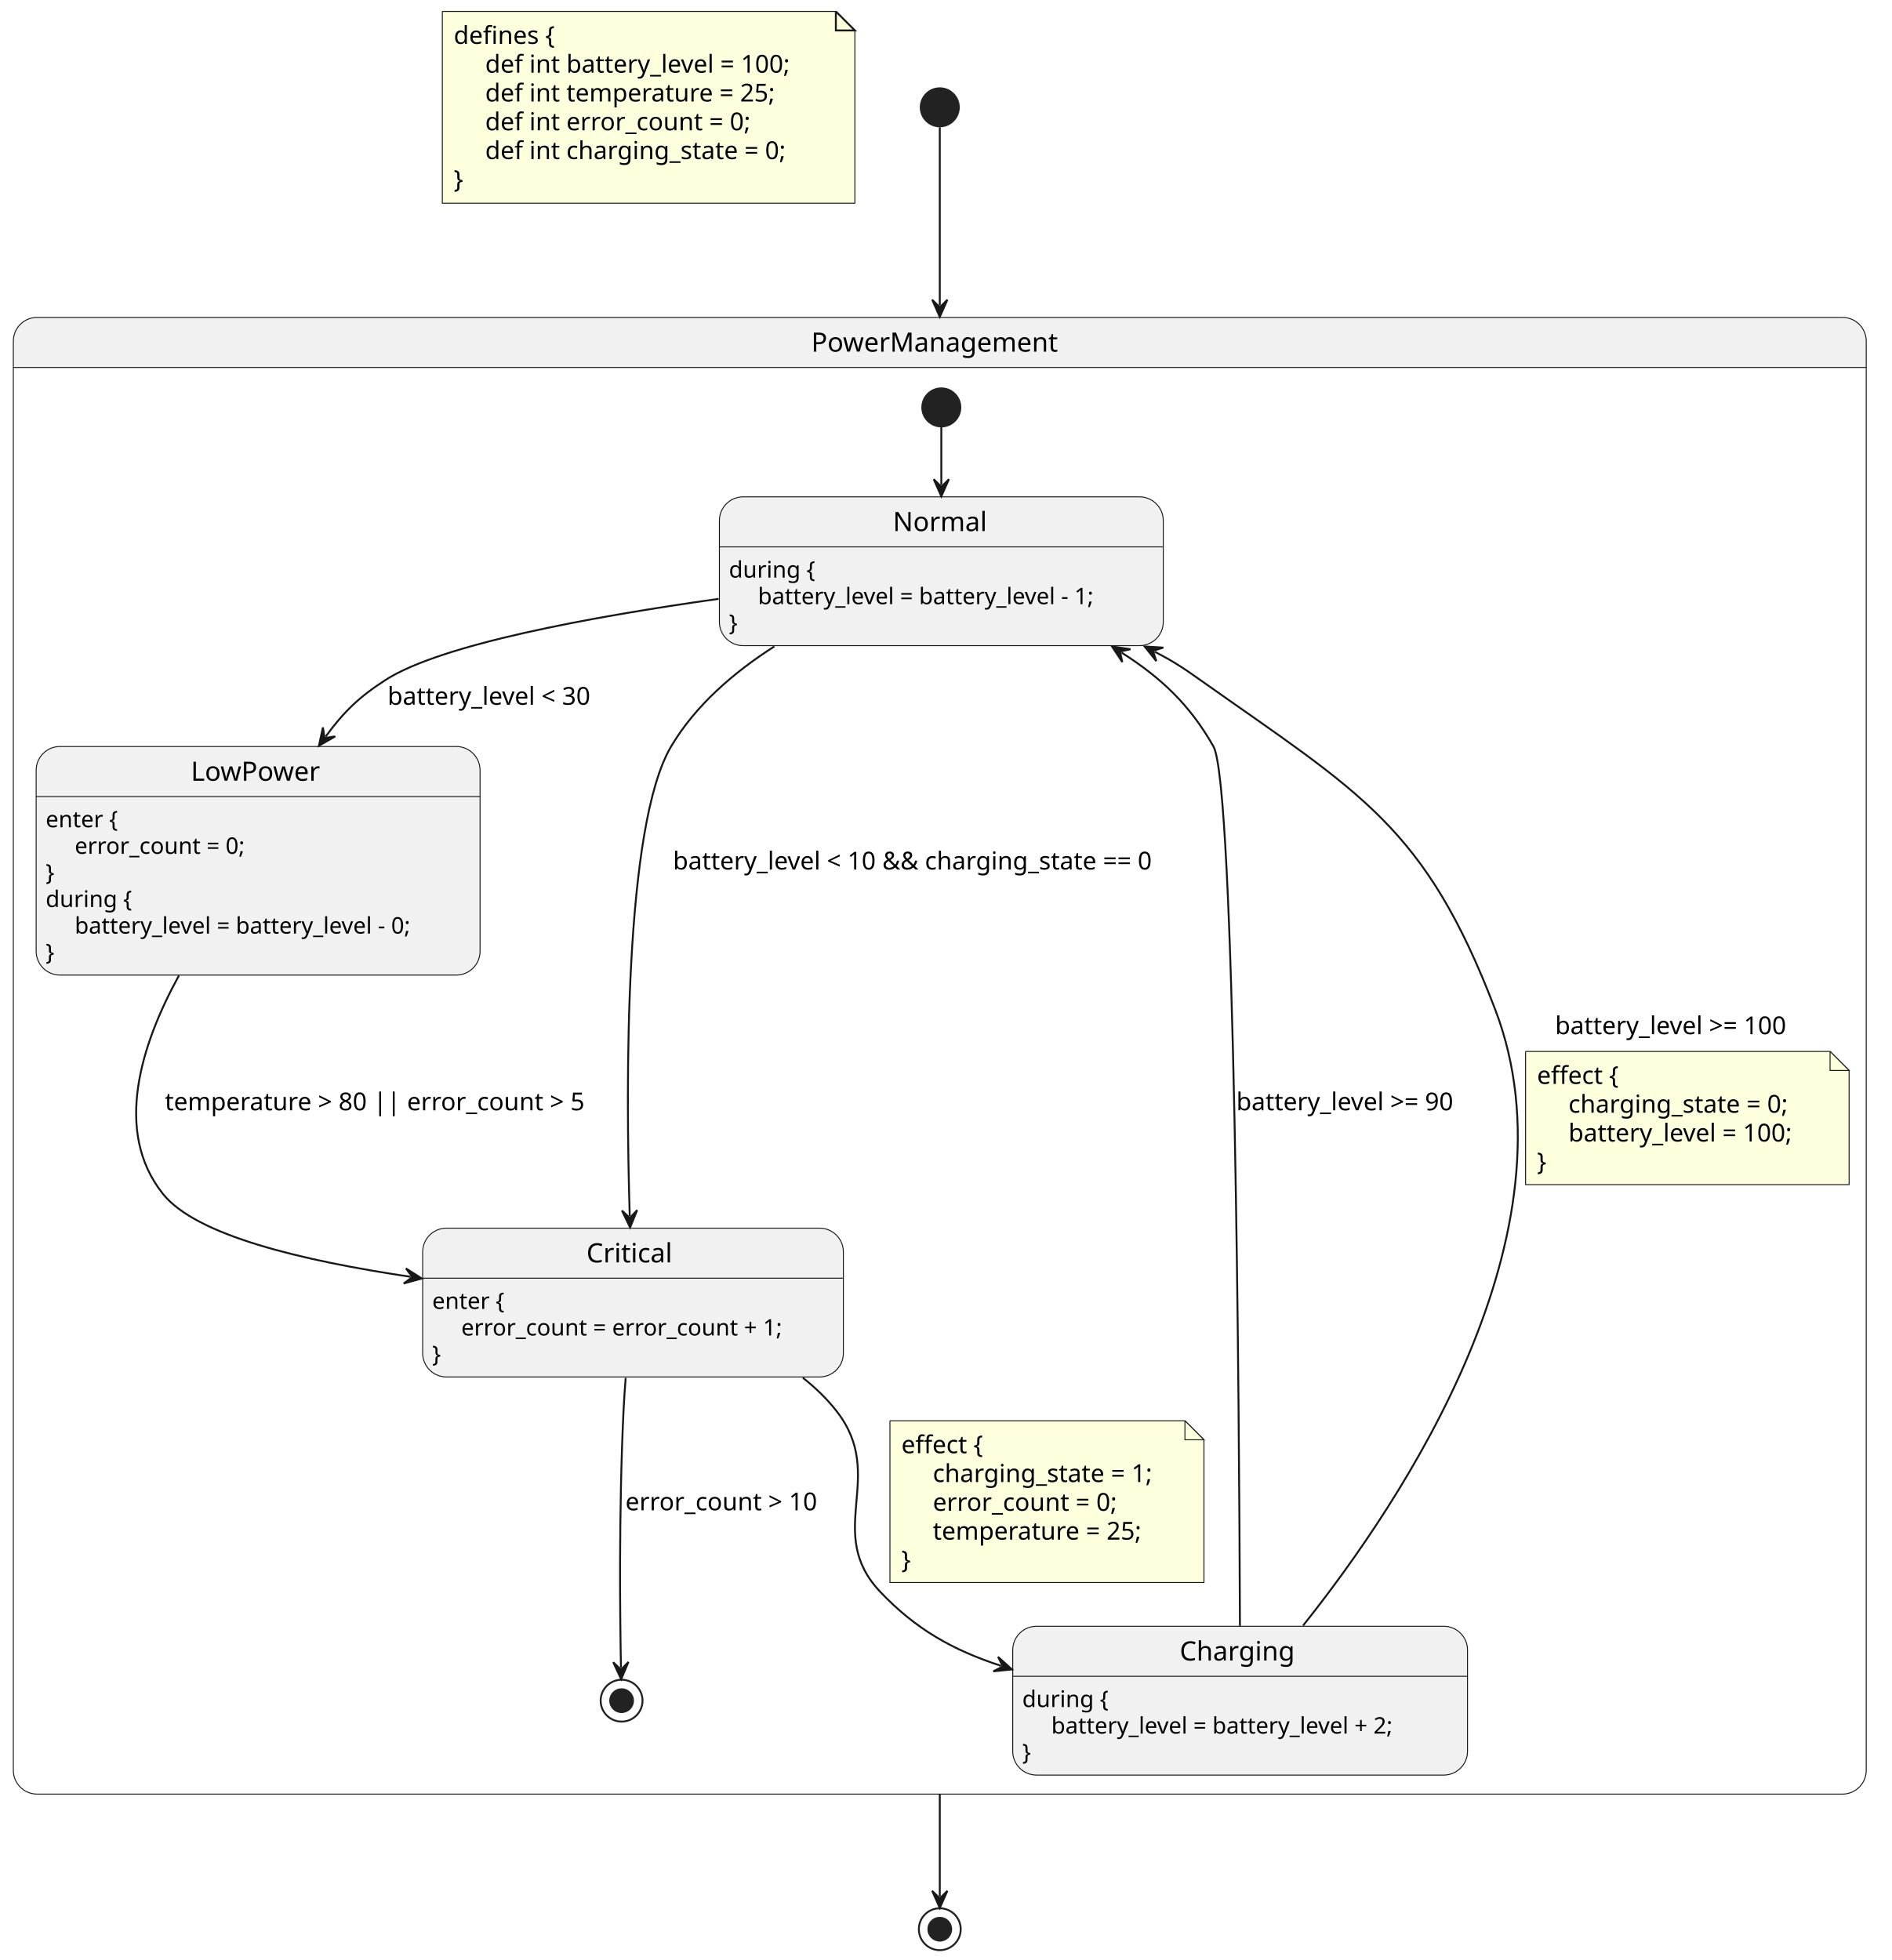
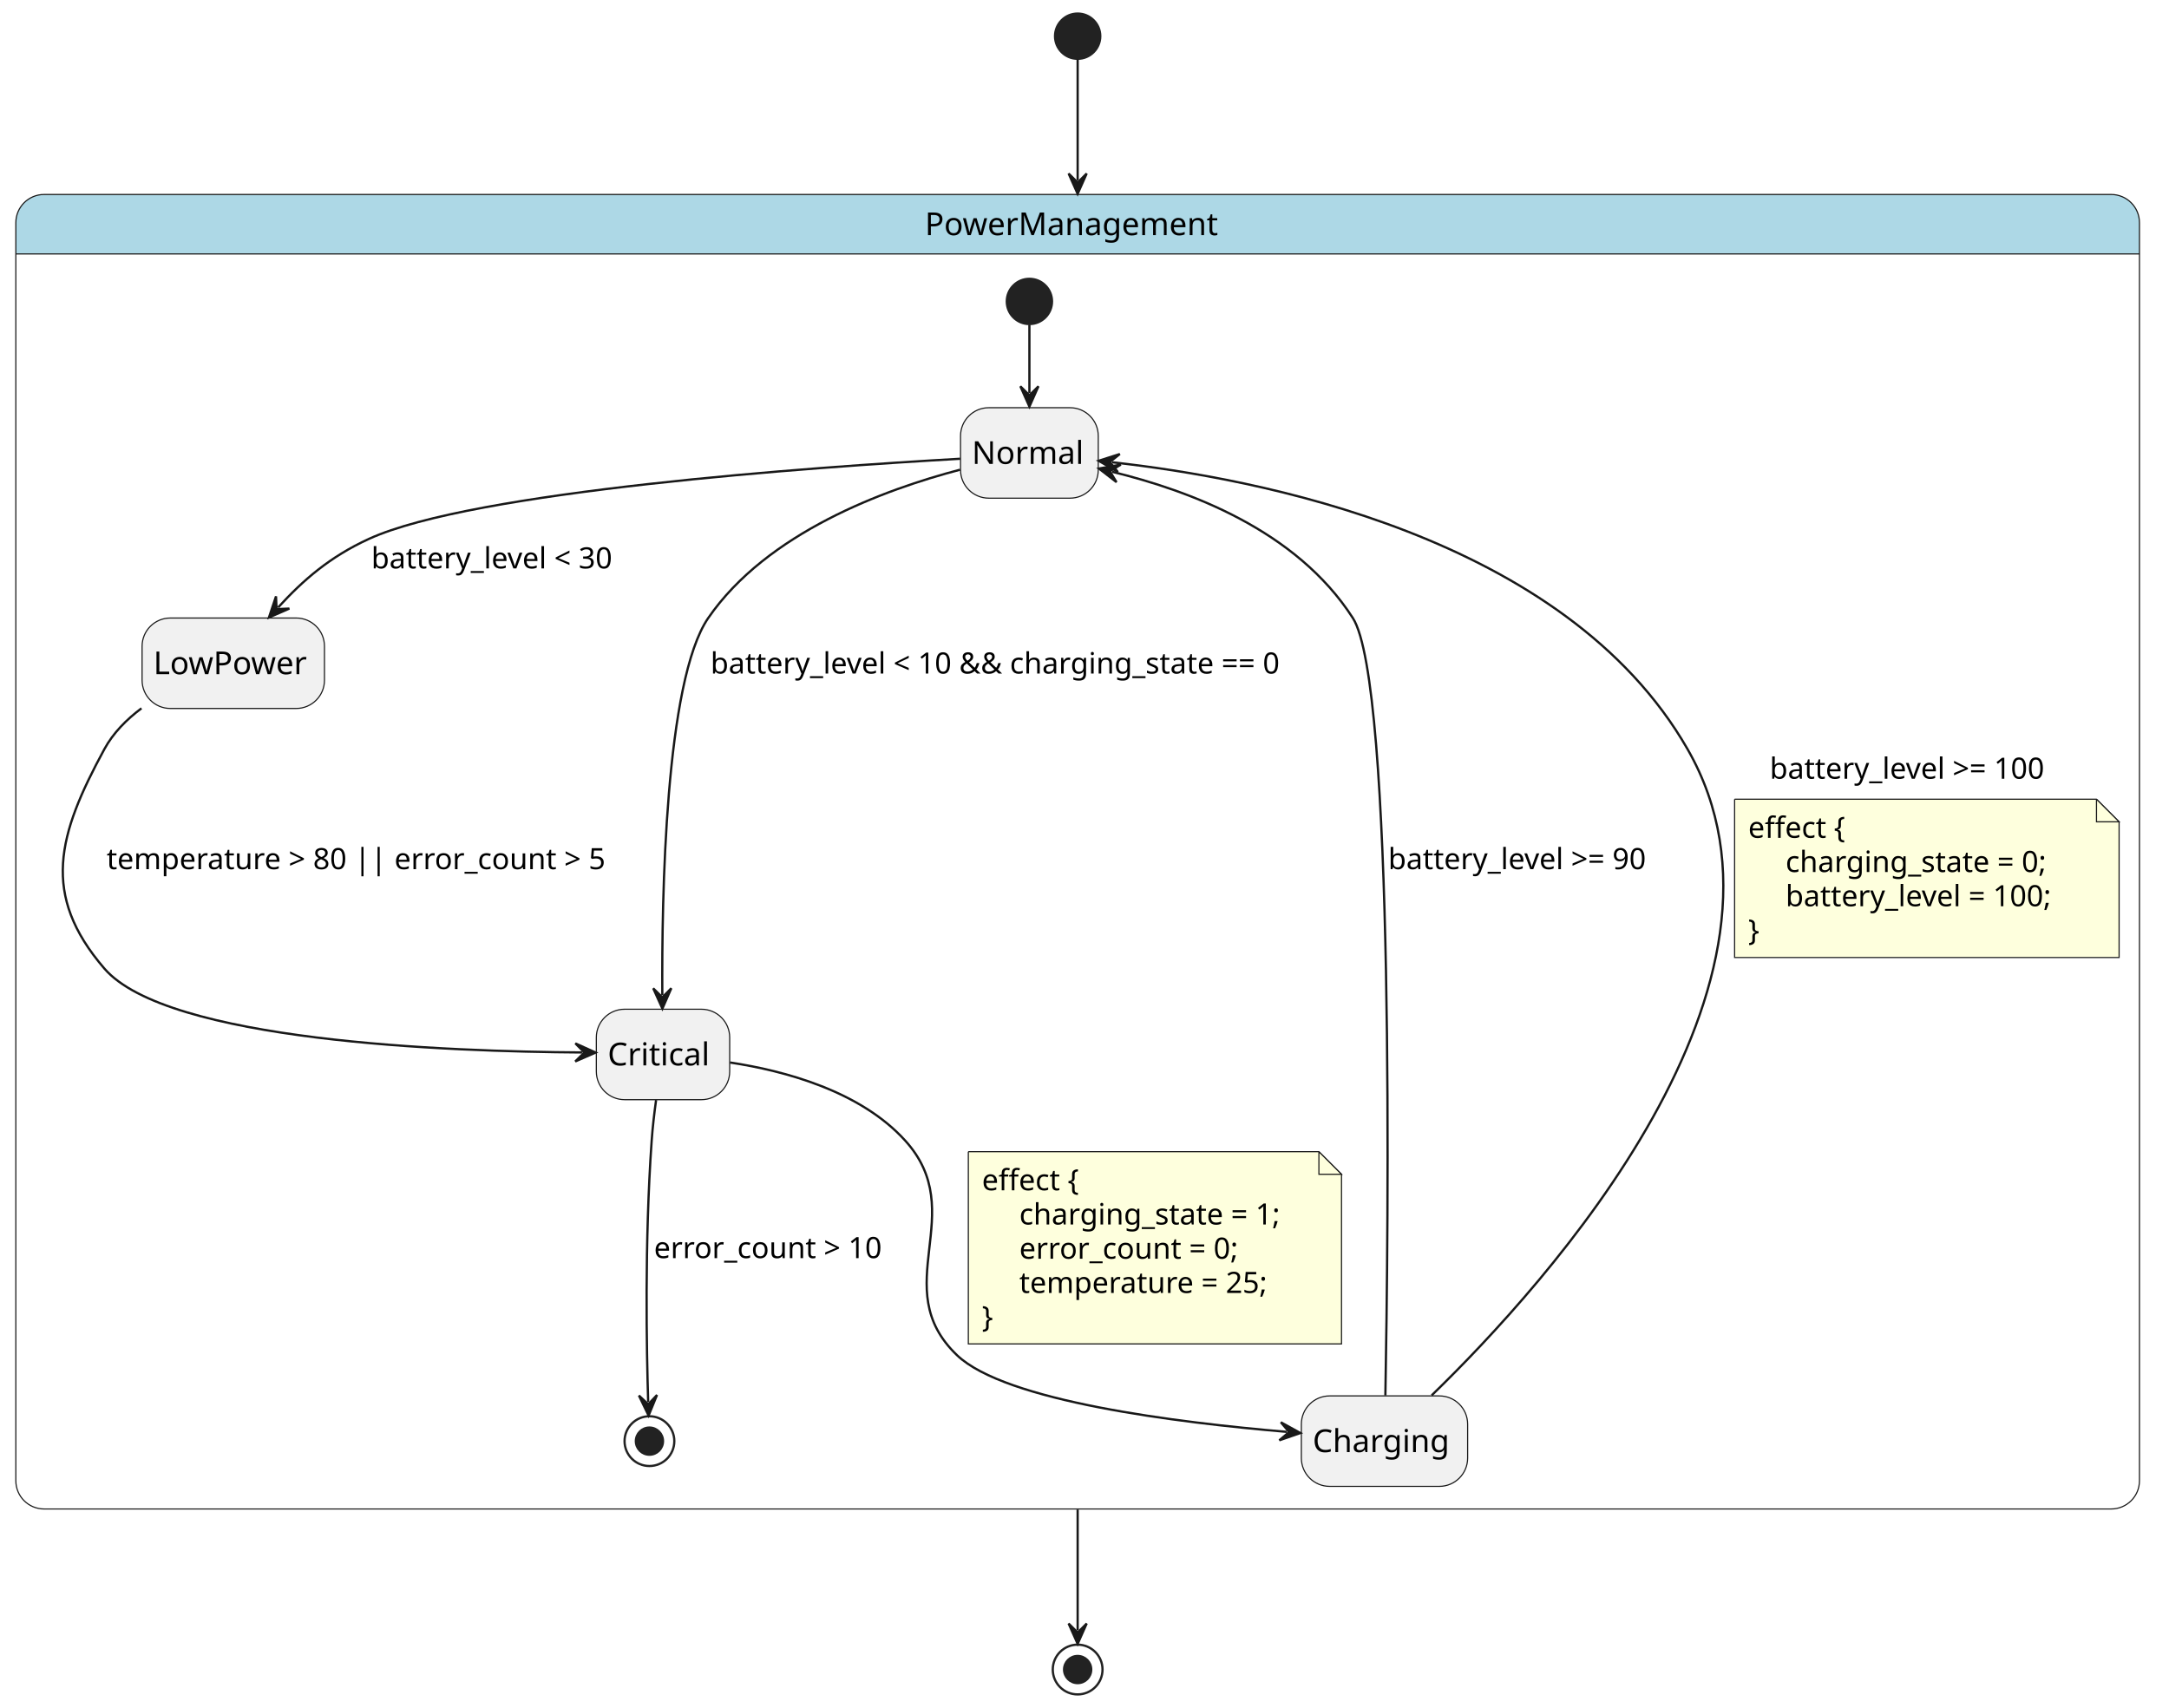
- <svg xmlns="http://www.w3.org/2000/svg" contentStyleType="text/css" data-diagram-type="STATE" height="1030px" preserveAspectRatio="none" style="width:994px;height:1030px;background:#FFFFFF;" version="1.1" viewBox="0 0 994 1030" width="994px" zoomAndPan="magnify">
+ <svg xmlns="http://www.w3.org/2000/svg" contentStyleType="text/css" data-diagram-type="STATE" height="755px" preserveAspectRatio="none" style="width:959px;height:755px;background:#FFFFFF;" version="1.1" viewBox="0 0 959 755" width="959px" zoomAndPan="magnify">
  <defs />
  <g>
-     <g class="entity" data-qualified-name="DefinitionNote" data-source-line="3" id="ent0002">
-       <path d="M232.42,6 L232.42,106.797 L449.201,106.797 L449.201,16 L439.201,6 L232.42,6" fill="#FEFFDD" style="stroke:#181818;stroke-width:0.5;" />
-       <path d="M439.201,6 L439.201,16 L449.201,16 L439.201,6" fill="#FEFFDD" style="stroke:#181818;stroke-width:1;" />
-       <text fill="#000000" font-family="sans-serif" font-size="13" lengthAdjust="spacing" textLength="59.852" x="238.42" y="23.067">defines {</text>
-       <text fill="#000000" font-family="sans-serif" font-size="13" lengthAdjust="spacing" textLength="179.251" x="254.949" y="38.2">def int battery_level = 100;</text>
-       <text fill="#000000" font-family="sans-serif" font-size="13" lengthAdjust="spacing" textLength="168.118" x="254.949" y="53.333">def int temperature = 25;</text>
-       <text fill="#000000" font-family="sans-serif" font-size="13" lengthAdjust="spacing" textLength="153.01" x="254.949" y="68.465">def int error_count = 0;</text>
-       <text fill="#000000" font-family="sans-serif" font-size="13" lengthAdjust="spacing" textLength="174.332" x="254.949" y="83.598">def int charging_state = 0;</text>
-       <text fill="#000000" font-family="sans-serif" font-size="13" lengthAdjust="spacing" textLength="8.271" x="238.42" y="98.731">}</text>
+     <path d="M19.5,86 L933.44,86 A12.5,12.5 0 0 1 945.94,98.5 L945.94,112.297 L7,112.297 L7,98.5 A12.5,12.5 0 0 1 19.5,86" fill="#ADD8E6" />
+     <rect fill="none" height="581.297" rx="12.5" ry="12.5" style="stroke:#181818;stroke-width:0.5;" width="938.94" x="7" y="86" />
+     <line style="stroke:#181818;stroke-width:0.5;" x1="7" x2="945.94" y1="112.297" y2="112.297" />
+     <text fill="#000000" font-family="sans-serif" font-size="14" lengthAdjust="spacing" textLength="135.051" x="408.945" y="103.995">PowerManagement</text>
+     <rect fill="#F1F1F1" height="40" rx="12.5" ry="12.5" style="stroke:#181818;stroke-width:0.5;" width="60.9" x="424.69" y="180.297" />
+     <text fill="#000000" font-family="sans-serif" font-size="14" lengthAdjust="spacing" textLength="50.9" x="429.69" y="205.144">Normal</text>
+     <rect fill="#F1F1F1" height="40" rx="12.5" ry="12.5" style="stroke:#181818;stroke-width:0.5;" width="80.643" x="62.82" y="273.297" />
+     <text fill="#000000" font-family="sans-serif" font-size="14" lengthAdjust="spacing" textLength="70.643" x="67.82" y="298.144">LowPower</text>
+     <rect fill="#F1F1F1" height="40" rx="12.5" ry="12.5" style="stroke:#181818;stroke-width:0.5;" width="73.519" x="575.38" y="617.297" />
+     <text fill="#000000" font-family="sans-serif" font-size="14" lengthAdjust="spacing" textLength="63.52" x="580.38" y="642.144">Charging</text>
+     <rect fill="#F1F1F1" height="40" rx="12.5" ry="12.5" style="stroke:#181818;stroke-width:0.5;" width="58.966" x="263.66" y="446.297" />
+     <text fill="#000000" font-family="sans-serif" font-size="14" lengthAdjust="spacing" textLength="48.966" x="268.66" y="471.144">Critical</text>
+     <ellipse cx="455.14" cy="133.297" fill="#222222" rx="10" ry="10" style="stroke:#222222;stroke-width:1;" />
+     <ellipse cx="287.14" cy="637.297" fill="none" rx="11" ry="11" style="stroke:#222222;stroke-width:1;" />
+     <ellipse cx="287.14" cy="637.297" fill="#222222" rx="6" ry="6" style="stroke:#222222;stroke-width:1;" />
+     <g class="link" data-entity-1="*start*power_management" data-entity-2="power_management__normal" data-source-line="15" data-uid="lnk3" id="link_*start*power_management_power_management__normal">
+       <path d="M455.14,143.607 C455.14,153.017 455.14,161.837 455.14,173.817" fill="none" id="*start*power_management-to-power_management__normal" style="stroke:#181818;stroke-width:1;" />
+       <polygon fill="#181818" points="455.14,179.817,459.14,170.817,455.14,174.817,451.14,170.817,455.14,179.817" style="stroke:#181818;stroke-width:1;" />
    </g>
-     <path d="M19.5,166.8 L968.12,166.8 A12.5,12.5 0 0 1 980.62,179.3 L980.62,193.097 L7,193.097 L7,179.3 A12.5,12.5 0 0 1 19.5,166.8" fill="#F1F1F1" />
-     <rect fill="none" height="776.02" rx="12.5" ry="12.5" style="stroke:#181818;stroke-width:0.5;" width="973.62" x="7" y="166.8" />
-     <line style="stroke:#181818;stroke-width:0.5;" x1="7" x2="980.62" y1="193.097" y2="193.097" />
-     <text fill="#000000" font-family="sans-serif" font-size="14" lengthAdjust="spacing" textLength="135.051" x="426.285" y="184.795">PowerManagement</text>
-     <g class="entity" data-qualified-name="power_management.power_management__normal" id="ent0004">
-       <rect fill="#F1F1F1" height="78.203" rx="12.5" ry="12.5" style="stroke:#181818;stroke-width:0.5;" width="233.246" x="378" y="261.097" />
-       <line style="stroke:#181818;stroke-width:0.5;" x1="378" x2="611.246" y1="287.394" y2="287.394" />
-       <text fill="#000000" font-family="sans-serif" font-size="14" lengthAdjust="spacing" textLength="50.9" x="469.173" y="279.092">Normal</text>
-       <text fill="#000000" font-family="sans-serif" font-size="12" lengthAdjust="spacing" textLength="50.162" x="383" y="303.532">during {</text>
-       <text fill="#000000" font-family="sans-serif" font-size="12" lengthAdjust="spacing" textLength="197.988" x="398.258" y="317.501">battery_level = battery_level - 1;</text>
-       <text fill="#000000" font-family="sans-serif" font-size="12" lengthAdjust="spacing" textLength="7.635" x="383" y="331.47">}</text>
+     <g class="link" data-entity-1="power_management__normal" data-entity-2="power_management__low_power" data-source-line="16" data-uid="lnk4" id="link_power_management__normal_power_management__low_power">
+       <path d="M424.54,202.867 C359.41,206.567 209.25,217.177 163.14,238.297 C145.81,246.237 134.01,256.55 122.96,268.63" fill="none" id="power_management__normal-to-power_management__low_power" style="stroke:#181818;stroke-width:1;" />
+       <polygon fill="#181818" points="118.91,273.057,127.936,269.116,122.285,269.368,122.033,263.716,118.91,273.057" style="stroke:#181818;stroke-width:1;" />
+       <text fill="#000000" font-family="sans-serif" font-size="13" lengthAdjust="spacing" textLength="120.561" x="164.14" y="251.364">battery_level &lt; 30</text>
    </g>
-     <g class="entity" data-qualified-name="power_management.power_management__low_power" id="ent0005">
-       <rect fill="#F1F1F1" height="120.109" rx="12.5" ry="12.5" style="stroke:#181818;stroke-width:0.5;" width="233.246" x="19" y="392.297" />
-       <line style="stroke:#181818;stroke-width:0.5;" x1="19" x2="252.246" y1="418.594" y2="418.594" />
-       <text fill="#000000" font-family="sans-serif" font-size="14" lengthAdjust="spacing" textLength="70.643" x="100.302" y="410.292">LowPower</text>
-       <text fill="#000000" font-family="sans-serif" font-size="12" lengthAdjust="spacing" textLength="43.459" x="24" y="434.732">enter {</text>
-       <text fill="#000000" font-family="sans-serif" font-size="12" lengthAdjust="spacing" textLength="98.742" x="39.258" y="448.701">error_count = 0;</text>
-       <text fill="#000000" font-family="sans-serif" font-size="12" lengthAdjust="spacing" textLength="7.635" x="24" y="462.67">}</text>
-       <text fill="#000000" font-family="sans-serif" font-size="12" lengthAdjust="spacing" textLength="50.162" x="24" y="476.639">during {</text>
-       <text fill="#000000" font-family="sans-serif" font-size="12" lengthAdjust="spacing" textLength="197.988" x="39.258" y="490.607">battery_level = battery_level - 0;</text>
-       <text fill="#000000" font-family="sans-serif" font-size="12" lengthAdjust="spacing" textLength="7.635" x="24" y="504.576">}</text>
+     <g class="link" data-entity-1="power_management__normal" data-entity-2="power_management__critical" data-source-line="17" data-uid="lnk5" id="link_power_management__normal_power_management__critical">
+       <path d="M424.47,207.717 C391.13,216.447 339.15,235.497 313.14,273.297 C294.09,300.977 292.574,397.077 292.834,440.037" fill="none" id="power_management__normal-to-power_management__critical" style="stroke:#181818;stroke-width:1;" />
+       <polygon fill="#181818" points="292.87,446.037,296.815,437.013,292.84,441.037,288.816,437.061,292.87,446.037" style="stroke:#181818;stroke-width:1;" />
+       <text fill="#000000" font-family="sans-serif" font-size="13" lengthAdjust="spacing" textLength="283.905" x="314.14" y="297.864">battery_level &lt; 10 &amp;&amp; charging_state == 0</text>
    </g>
-     <g class="entity" data-qualified-name="power_management.power_management__charging" id="ent0006">
-       <rect fill="#F1F1F1" height="78.203" rx="12.5" ry="12.5" style="stroke:#181818;stroke-width:0.5;" width="238.971" x="532.14" y="854.617" />
-       <line style="stroke:#181818;stroke-width:0.5;" x1="532.14" x2="771.111" y1="880.914" y2="880.914" />
-       <text fill="#000000" font-family="sans-serif" font-size="14" lengthAdjust="spacing" textLength="63.52" x="619.866" y="872.612">Charging</text>
-       <text fill="#000000" font-family="sans-serif" font-size="12" lengthAdjust="spacing" textLength="50.162" x="537.14" y="897.052">during {</text>
-       <text fill="#000000" font-family="sans-serif" font-size="12" lengthAdjust="spacing" textLength="203.713" x="552.398" y="911.021">battery_level = battery_level + 2;</text>
-       <text fill="#000000" font-family="sans-serif" font-size="12" lengthAdjust="spacing" textLength="7.635" x="537.14" y="924.99">}</text>
+     <g class="link" data-entity-1="power_management__low_power" data-entity-2="power_management__critical" data-source-line="18" data-uid="lnk6" id="link_power_management__low_power_power_management__critical">
+       <path d="M62.55,313.227 C55.96,318.157 50.02,324.147 46.14,331.297 C25.56,369.177 18,395.637 46.14,428.297 C73.87,460.497 197.93,465.038 257.36,465.418" fill="none" id="power_management__low_power-to-power_management__critical" style="stroke:#181818;stroke-width:1;" />
+       <polygon fill="#181818" points="263.36,465.457,254.386,461.399,258.36,465.425,254.335,469.399,263.36,465.457" style="stroke:#181818;stroke-width:1;" />
+       <text fill="#000000" font-family="sans-serif" font-size="13" lengthAdjust="spacing" textLength="237.314" x="47.14" y="384.364">temperature &gt; 80 || error_count &gt; 5</text>
    </g>
-     <g class="entity" data-qualified-name="power_management.power_management__critical" id="ent0007">
-       <rect fill="#F1F1F1" height="78.203" rx="12.5" ry="12.5" style="stroke:#181818;stroke-width:0.5;" width="221.065" x="222.09" y="645.407" />
-       <line style="stroke:#181818;stroke-width:0.5;" x1="222.09" x2="443.154" y1="671.704" y2="671.704" />
-       <text fill="#000000" font-family="sans-serif" font-size="14" lengthAdjust="spacing" textLength="48.966" x="308.139" y="663.402">Critical</text>
-       <text fill="#000000" font-family="sans-serif" font-size="12" lengthAdjust="spacing" textLength="43.459" x="227.09" y="687.842">enter {</text>
-       <text fill="#000000" font-family="sans-serif" font-size="12" lengthAdjust="spacing" textLength="185.807" x="242.348" y="701.811">error_count = error_count + 1;</text>
-       <text fill="#000000" font-family="sans-serif" font-size="12" lengthAdjust="spacing" textLength="7.635" x="227.09" y="715.78">}</text>
+     <g class="link" data-entity-1="power_management__charging" data-entity-2="power_management__normal" data-source-line="19" data-uid="lnk7" id="link_power_management__charging_power_management__normal">
+       <path d="M612.53,617.077 C613.8,546.227 616.77,302.277 598.14,273.297 C573.03,234.257 525.658,216.933 491.698,208.623" fill="none" id="power_management__charging-to-power_management__normal" style="stroke:#181818;stroke-width:1;" />
+       <polygon fill="#181818" points="485.87,207.197,493.661,213.221,490.727,208.385,495.563,205.451,485.87,207.197" style="stroke:#181818;stroke-width:1;" />
+       <text fill="#000000" font-family="sans-serif" font-size="13" lengthAdjust="spacing" textLength="131.454" x="613.76" y="384.364">battery_level &gt;= 90</text>
    </g>
-     <g class="start_entity" data-qualified-name="power_management..start.power_management" data-source-line="20" id="ent0002">
-       <ellipse cx="494.62" cy="214.097" fill="#222222" rx="10" ry="10" style="stroke:#222222;stroke-width:1;" />
+     <g class="link" data-entity-1="power_management__critical" data-entity-2="power_management__charging" data-source-line="20" data-uid="lnk8" id="link_power_management__critical_power_management__charging">
+       <path d="M322.78,469.857 C346.98,473.527 380.31,482.477 400.14,504.297 C429.36,536.447 391.75,569.267 423.14,599.297 C444.46,619.697 520.242,629.048 568.972,633.198" fill="none" id="power_management__critical-to-power_management__charging" style="stroke:#181818;stroke-width:1;" />
+       <polygon fill="#181818" points="574.95,633.707,566.322,628.958,569.968,633.283,565.643,636.929,574.95,633.707" style="stroke:#181818;stroke-width:1;" />
+       <path d="M428.14,509.297 L428.14,594.297 L593.14,594.297 L593.14,519.297 L583.14,509.297 L428.14,509.297" fill="#FEFFDD" style="stroke:#181818;stroke-width:0.5;" />
+       <path d="M583.14,509.297 L583.14,519.297 L593.14,519.297 L583.14,509.297" fill="#FEFFDD" style="stroke:#181818;stroke-width:0.5;" />
+       <text fill="#000000" font-family="sans-serif" font-size="13" lengthAdjust="spacing" textLength="49.797" x="434.14" y="526.364">effect {</text>
+       <text fill="#000000" font-family="sans-serif" font-size="13" lengthAdjust="spacing" textLength="128.292" x="450.669" y="541.497">charging_state = 1;</text>
+       <text fill="#000000" font-family="sans-serif" font-size="13" lengthAdjust="spacing" textLength="106.971" x="450.669" y="556.629">error_count = 0;</text>
+       <text fill="#000000" font-family="sans-serif" font-size="13" lengthAdjust="spacing" textLength="122.078" x="450.669" y="571.762">temperature = 25;</text>
+       <text fill="#000000" font-family="sans-serif" font-size="13" lengthAdjust="spacing" textLength="8.271" x="434.14" y="586.895">}</text>
    </g>
-     <g class="end_entity" data-qualified-name="power_management..end.power_management" data-source-line="40" id="ent0010">
-       <ellipse cx="326.62" cy="893.717" fill="none" rx="11" ry="11" style="stroke:#222222;stroke-width:1;" />
-       <ellipse cx="326.62" cy="893.717" fill="#222222" rx="6" ry="6" style="stroke:#222222;stroke-width:1;" />
+     <g class="link" data-entity-1="power_management__charging" data-entity-2="power_management__normal" data-source-line="28" data-uid="lnk9" id="link_power_management__charging_power_management__normal">
+       <path d="M633,617.047 C683.72,567.857 805.13,434.147 746.14,331.297 C691.9,236.737 554.784,211.385 491.704,204.425" fill="none" id="power_management__charging-to-power_management__normal-1" style="stroke:#181818;stroke-width:1;" />
+       <polygon fill="#181818" points="485.74,203.767,494.247,208.73,490.71,204.315,495.124,200.778,485.74,203.767" style="stroke:#181818;stroke-width:1;" />
+       <text fill="#000000" font-family="sans-serif" font-size="13" lengthAdjust="spacing" textLength="139.725" x="782.448" y="344.364">battery_level &gt;= 100</text>
+       <path d="M766.94,353.43 L766.94,423.43 L936.94,423.43 L936.94,363.43 L926.94,353.43 L766.94,353.43" fill="#FEFFDD" style="stroke:#181818;stroke-width:0.5;" />
+       <path d="M926.94,353.43 L926.94,363.43 L936.94,363.43 L926.94,353.43" fill="#FEFFDD" style="stroke:#181818;stroke-width:0.5;" />
+       <text fill="#000000" font-family="sans-serif" font-size="13" lengthAdjust="spacing" textLength="49.797" x="772.94" y="370.497">effect {</text>
+       <text fill="#000000" font-family="sans-serif" font-size="13" lengthAdjust="spacing" textLength="128.292" x="789.469" y="385.629">charging_state = 0;</text>
+       <text fill="#000000" font-family="sans-serif" font-size="13" lengthAdjust="spacing" textLength="133.212" x="789.469" y="400.762">battery_level = 100;</text>
+       <text fill="#000000" font-family="sans-serif" font-size="13" lengthAdjust="spacing" textLength="8.271" x="772.94" y="415.895">}</text>
    </g>
-     <g class="link" data-entity-1="ent0002" data-entity-2="ent0004" data-link-type="dependency" data-source-line="20" id="lnk3">
-       <path d="M494.62,224.417 C494.62,233.317 494.62,241.327 494.62,254.827" fill="none" id="*start*power_management-to-power_management__normal" style="stroke:#181818;stroke-width:1;" />
-       <polygon fill="#181818" points="494.62,260.827,498.62,251.827,494.62,255.827,490.62,251.827,494.62,260.827" style="stroke:#181818;stroke-width:1;" />
+     <g class="link" data-entity-1="power_management__critical" data-entity-2="*end*power_management" data-source-line="35" data-uid="lnk11" id="link_power_management__critical_*end*power_management">
+       <path d="M290.08,486.457 C289.29,492.177 288.55,498.477 288.14,504.297 C284.92,549.557 285.894,597.77 286.584,620.01" fill="none" id="power_management__critical-to-*end*power_management" style="stroke:#181818;stroke-width:1;" />
+       <polygon fill="#181818" points="286.77,626.007,290.489,616.887,286.615,621.009,282.493,617.135,286.77,626.007" style="stroke:#181818;stroke-width:1;" />
+       <text fill="#000000" font-family="sans-serif" font-size="13" lengthAdjust="spacing" textLength="110.862" x="289.14" y="556.364">error_count &gt; 10</text>
    </g>
-     <g class="link" data-entity-1="ent0004" data-entity-2="ent0005" data-link-type="dependency" data-source-line="21" id="lnk4">
-       <path d="M377.56,314.707 C309.49,324.277 231.56,338.717 202.62,357.297 C188.96,366.077 180.774,373.875 171.134,387.045" fill="none" id="power_management__normal-to-power_management__low_power" style="stroke:#181818;stroke-width:1;" />
-       <polygon fill="#181818" points="167.59,391.887,176.133,386.987,170.543,387.852,169.678,382.262,167.59,391.887" style="stroke:#181818;stroke-width:1;" />
-       <text fill="#000000" font-family="sans-serif" font-size="13" lengthAdjust="spacing" textLength="120.561" x="203.62" y="370.364">battery_level &lt; 30</text>
+     <ellipse cx="476.47" cy="16" fill="#222222" rx="10" ry="10" style="stroke:#222222;stroke-width:1;" />
+     <ellipse cx="476.47" cy="738.3" fill="none" rx="11" ry="11" style="stroke:#222222;stroke-width:1;" />
+     <ellipse cx="476.47" cy="738.3" fill="#222222" rx="6" ry="6" style="stroke:#222222;stroke-width:1;" />
+     <g class="link" data-entity-1="*start*" data-entity-2="power_management" data-source-line="37" data-uid="lnk13" id="link_*start*_power_management">
+       <path d="M476.47,26.23 C476.47,37.69 476.47,53.02 476.47,79.73" fill="none" id="*start*-to-power_management" style="stroke:#181818;stroke-width:1;" />
+       <polygon fill="#181818" points="476.47,85.73,480.47,76.73,476.47,80.73,472.47,76.73,476.47,85.73" style="stroke:#181818;stroke-width:1;" />
    </g>
-     <g class="link" data-entity-1="ent0004" data-entity-2="ent0007" data-link-type="dependency" data-source-line="22" id="lnk5">
-       <path d="M406.91,339.687 C385.69,353.227 365.45,370.627 352.62,392.297 C327.94,434.007 328.787,569.93 330.897,639.05" fill="none" id="power_management__normal-to-power_management__critical" style="stroke:#181818;stroke-width:1;" />
-       <polygon fill="#181818" points="331.08,645.047,334.803,635.929,330.927,640.049,326.807,636.173,331.08,645.047" style="stroke:#181818;stroke-width:1;" />
-       <text fill="#000000" font-family="sans-serif" font-size="13" lengthAdjust="spacing" textLength="283.905" x="353.62" y="456.924">battery_level &lt; 10 &amp;&amp; charging_state == 0</text>
-     </g>
-     <g class="link" data-entity-1="ent0005" data-entity-2="ent0007" data-link-type="dependency" data-source-line="23" id="lnk6">
-       <path d="M94.02,512.657 C74.05,549.027 59.53,594.737 85.62,627.407 C103.11,649.317 158.516,662.43 215.686,670.97" fill="none" id="power_management__low_power-to-power_management__critical" style="stroke:#181818;stroke-width:1;" />
-       <polygon fill="#181818" points="221.62,671.857,213.31,666.571,216.675,671.118,212.128,674.483,221.62,671.857" style="stroke:#181818;stroke-width:1;" />
-       <text fill="#000000" font-family="sans-serif" font-size="13" lengthAdjust="spacing" textLength="237.314" x="86.62" y="583.474">temperature &gt; 80 || error_count &gt; 5</text>
-     </g>
-     <g class="link" data-entity-1="ent0006" data-entity-2="ent0004" data-link-type="dependency" data-source-line="24" id="lnk7">
-       <path d="M651.53,854.427 C651.12,740.817 648.96,412.287 637.62,392.297 C625.28,370.537 610.427,356.406 589.337,342.937" fill="none" id="power_management__charging-to-power_management__normal" style="stroke:#181818;stroke-width:1;" />
-       <polygon fill="#181818" points="584.28,339.707,589.712,347.922,588.494,342.398,594.018,341.18,584.28,339.707" style="stroke:#181818;stroke-width:1;" />
-       <text fill="#000000" font-family="sans-serif" font-size="13" lengthAdjust="spacing" textLength="131.454" x="649.62" y="583.474">battery_level &gt;= 90</text>
-     </g>
-     <g class="link" data-entity-1="ent0007" data-entity-2="ent0006" data-link-type="dependency" data-source-line="25" id="lnk8">
-       <path d="M421.83,724.007 C428.45,729.227 434.53,735.087 439.62,741.617 C466.35,775.857 432.7,805.127 462.62,836.617 C481.13,856.087 500.358,867.031 526.028,875.431" fill="none" id="power_management__critical-to-power_management__charging" style="stroke:#181818;stroke-width:1;" />
-       <polygon fill="#181818" points="531.73,877.297,524.42,870.696,526.978,875.742,521.932,878.299,531.73,877.297" style="stroke:#181818;stroke-width:1;" />
-       <path d="M467.62,746.617 L467.62,831.617 L632.62,831.617 L632.62,756.617 L622.62,746.617 L467.62,746.617" fill="#FEFFDD" style="stroke:#181818;stroke-width:0.5;" />
-       <path d="M622.62,746.617 L622.62,756.617 L632.62,756.617 L622.62,746.617" fill="#FEFFDD" style="stroke:#181818;stroke-width:0.5;" />
-       <text fill="#000000" font-family="sans-serif" font-size="13" lengthAdjust="spacing" textLength="49.797" x="473.62" y="763.684">effect {</text>
-       <text fill="#000000" font-family="sans-serif" font-size="13" lengthAdjust="spacing" textLength="128.292" x="490.149" y="778.817">charging_state = 1;</text>
-       <text fill="#000000" font-family="sans-serif" font-size="13" lengthAdjust="spacing" textLength="106.971" x="490.149" y="793.949">error_count = 0;</text>
-       <text fill="#000000" font-family="sans-serif" font-size="13" lengthAdjust="spacing" textLength="122.078" x="490.149" y="809.082">temperature = 25;</text>
-       <text fill="#000000" font-family="sans-serif" font-size="13" lengthAdjust="spacing" textLength="8.271" x="473.62" y="824.215">}</text>
-     </g>
-     <g class="link" data-entity-1="ent0006" data-entity-2="ent0004" data-link-type="dependency" data-source-line="33" id="lnk9">
-       <path d="M684.7,854.267 C737.52,787.997 830.58,648.027 785.62,530.407 C748.75,433.947 714.92,416.957 630.62,357.297 C621.55,350.887 616.965,347.791 606.755,342.491" fill="none" id="power_management__charging-to-power_management__normal-1" style="stroke:#181818;stroke-width:1;" />
-       <polygon fill="#181818" points="601.43,339.727,607.575,347.424,605.868,342.031,611.261,340.323,601.43,339.727" style="stroke:#181818;stroke-width:1;" />
-       <text fill="#000000" font-family="sans-serif" font-size="13" lengthAdjust="spacing" textLength="139.725" x="817.128" y="543.474">battery_level &gt;= 100</text>
-       <path d="M801.62,552.54 L801.62,622.54 L971.62,622.54 L971.62,562.54 L961.62,552.54 L801.62,552.54" fill="#FEFFDD" style="stroke:#181818;stroke-width:0.5;" />
-       <path d="M961.62,552.54 L961.62,562.54 L971.62,562.54 L961.62,552.54" fill="#FEFFDD" style="stroke:#181818;stroke-width:0.5;" />
-       <text fill="#000000" font-family="sans-serif" font-size="13" lengthAdjust="spacing" textLength="49.797" x="807.62" y="569.607">effect {</text>
-       <text fill="#000000" font-family="sans-serif" font-size="13" lengthAdjust="spacing" textLength="128.292" x="824.149" y="584.739">charging_state = 0;</text>
-       <text fill="#000000" font-family="sans-serif" font-size="13" lengthAdjust="spacing" textLength="133.212" x="824.149" y="599.872">battery_level = 100;</text>
-       <text fill="#000000" font-family="sans-serif" font-size="13" lengthAdjust="spacing" textLength="8.271" x="807.62" y="615.005">}</text>
-     </g>
-     <g class="link" data-entity-1="ent0007" data-entity-2="ent0010" data-link-type="dependency" data-source-line="40" id="lnk11">
-       <path d="M328.76,724.117 C328.3,729.967 327.89,735.947 327.62,741.617 C325.09,794.547 325.815,852.028 326.284,876.448" fill="none" id="power_management__critical-to-*end*power_management" style="stroke:#181818;stroke-width:1;" />
-       <polygon fill="#181818" points="326.4,882.447,330.226,873.372,326.304,877.448,322.228,873.525,326.4,882.447" style="stroke:#181818;stroke-width:1;" />
-       <text fill="#000000" font-family="sans-serif" font-size="13" lengthAdjust="spacing" textLength="110.862" x="328.62" y="793.684">error_count &gt; 10</text>
-     </g>
-     <g class="start_entity" data-qualified-name=".start." data-source-line="42" id="ent0012">
-       <ellipse cx="493.81" cy="56.4" fill="#222222" rx="10" ry="10" style="stroke:#222222;stroke-width:1;" />
-     </g>
-     <g class="end_entity" data-qualified-name=".end." data-source-line="43" id="ent0014">
-       <ellipse cx="493.81" cy="1013.82" fill="none" rx="11" ry="11" style="stroke:#222222;stroke-width:1;" />
-       <ellipse cx="493.81" cy="1013.82" fill="#222222" rx="6" ry="6" style="stroke:#222222;stroke-width:1;" />
-     </g>
-     <g class="link" data-entity-1="ent0012" data-entity-2="ent0003" data-link-type="dependency" data-source-line="42" id="lnk13">
-       <path d="M493.81,66.87 C493.81,83.4 493.81,114.18 493.81,160.51" fill="none" id="*start*-to-power_management" style="stroke:#181818;stroke-width:1;" />
-       <polygon fill="#181818" points="493.81,166.51,497.81,157.51,493.81,161.51,489.81,157.51,493.81,166.51" style="stroke:#181818;stroke-width:1;" />
-     </g>
-     <g class="link" data-entity-1="ent0003" data-entity-2="ent0014" data-link-type="dependency" data-source-line="43" id="lnk15">
-       <path d="M493.81,942.91 C493.81,969.83 493.81,984.95 493.81,996.65" fill="none" id="power_management-to-*end*" style="stroke:#181818;stroke-width:1;" />
-       <polygon fill="#181818" points="493.81,1002.65,497.81,993.65,493.81,997.65,489.81,993.65,493.81,1002.65" style="stroke:#181818;stroke-width:1;" />
+     <g class="link" data-entity-1="power_management" data-entity-2="*end*" data-source-line="38" data-uid="lnk15" id="link_power_management_*end*">
+       <path d="M476.47,667.53 C476.47,693.87 476.47,709.1 476.47,720.95" fill="none" id="power_management-to-*end*" style="stroke:#181818;stroke-width:1;" />
+       <polygon fill="#181818" points="476.47,726.95,480.47,717.95,476.47,721.95,472.47,717.95,476.47,726.95" style="stroke:#181818;stroke-width:1;" />
    </g>
  </g>
</svg>
